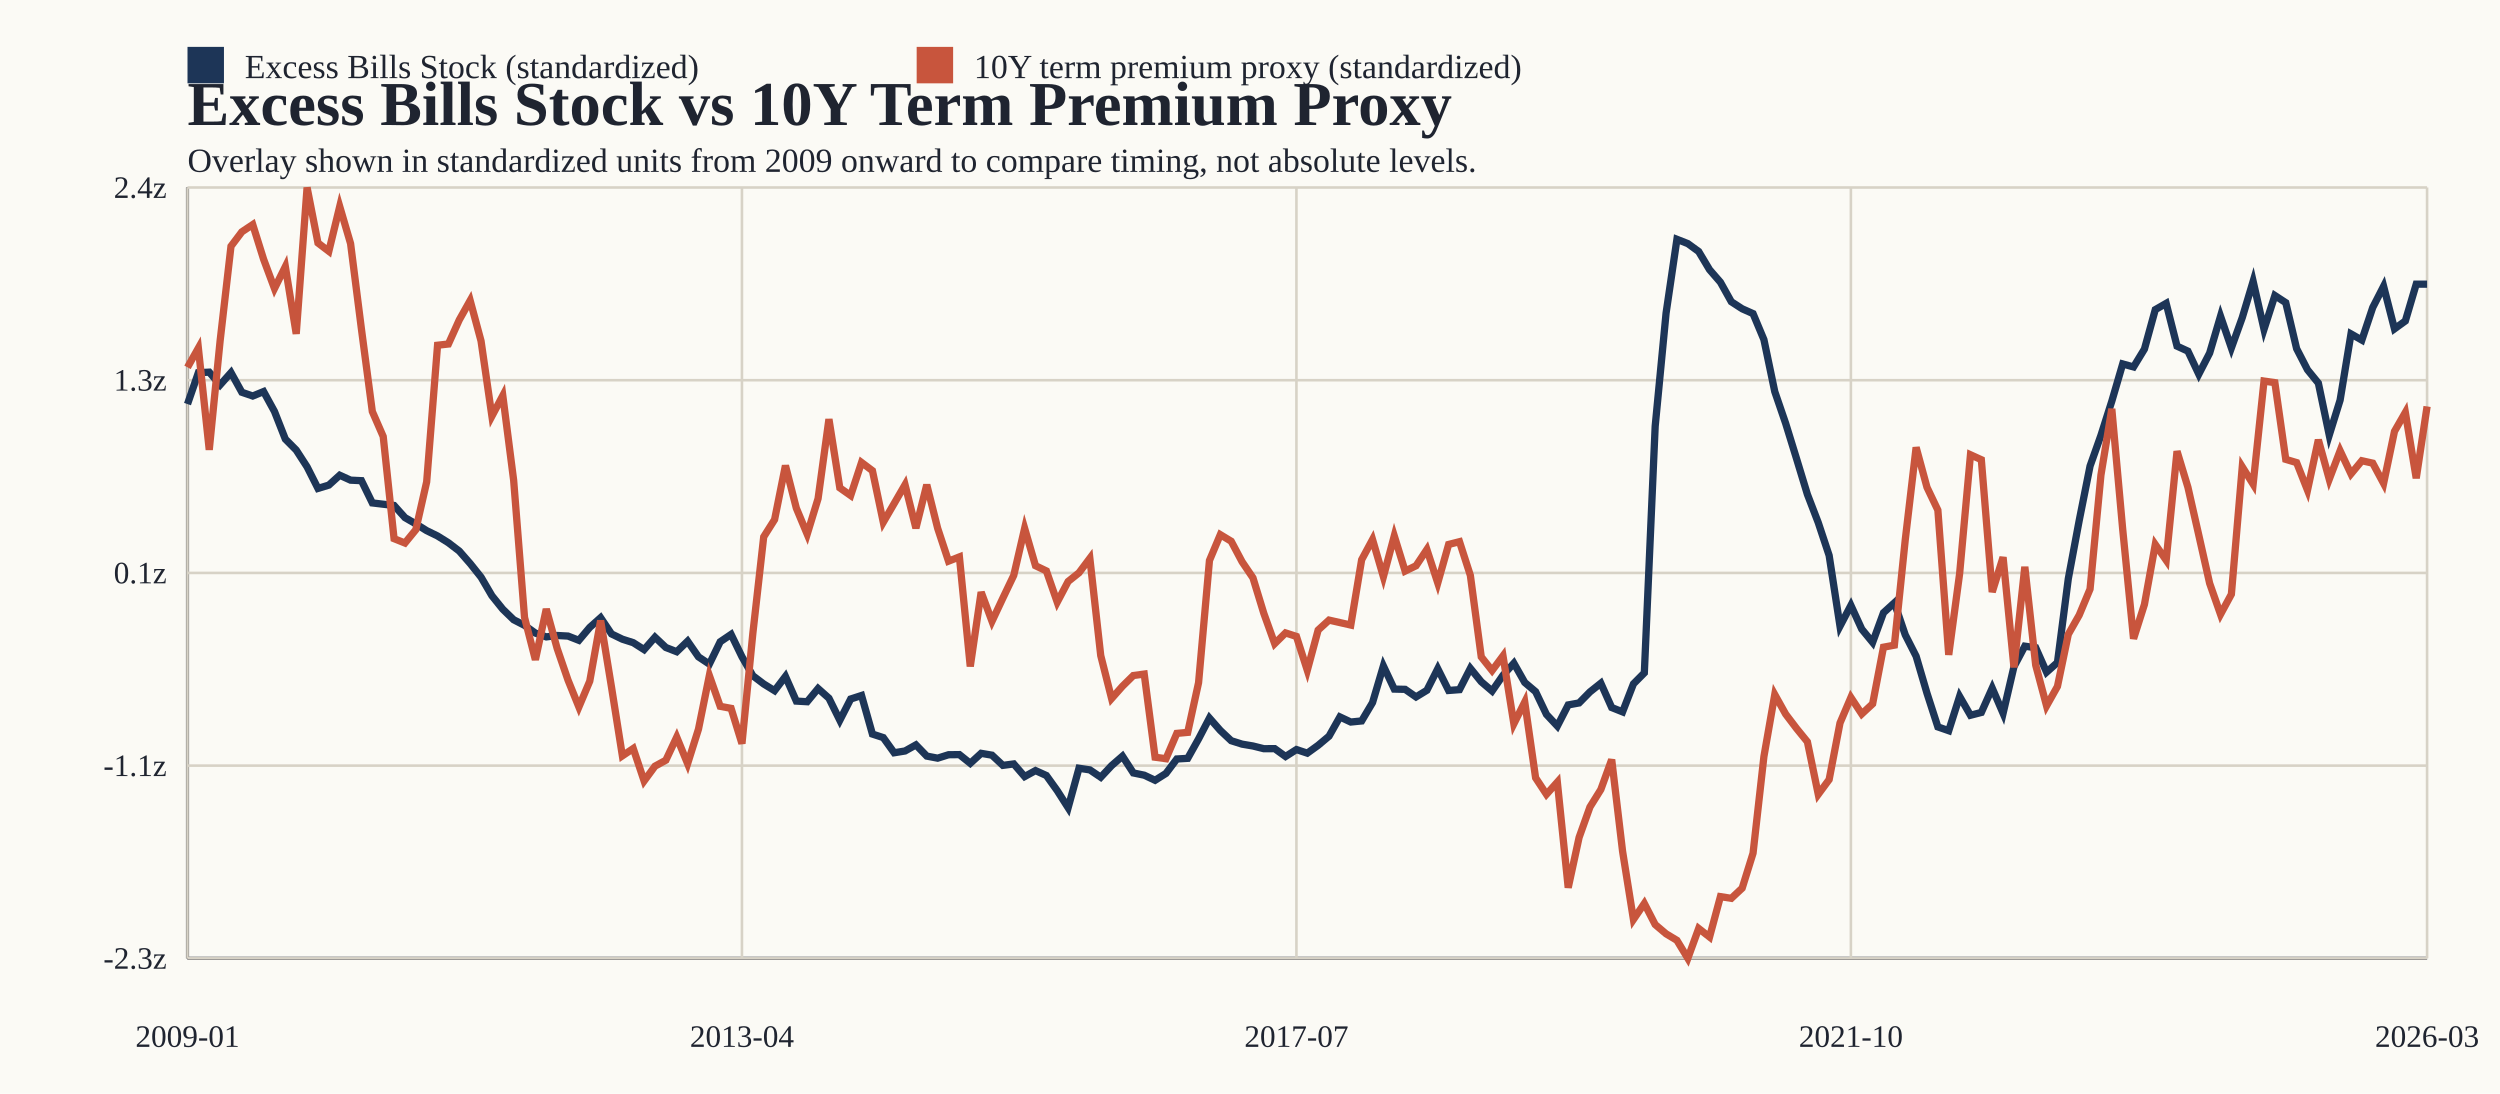
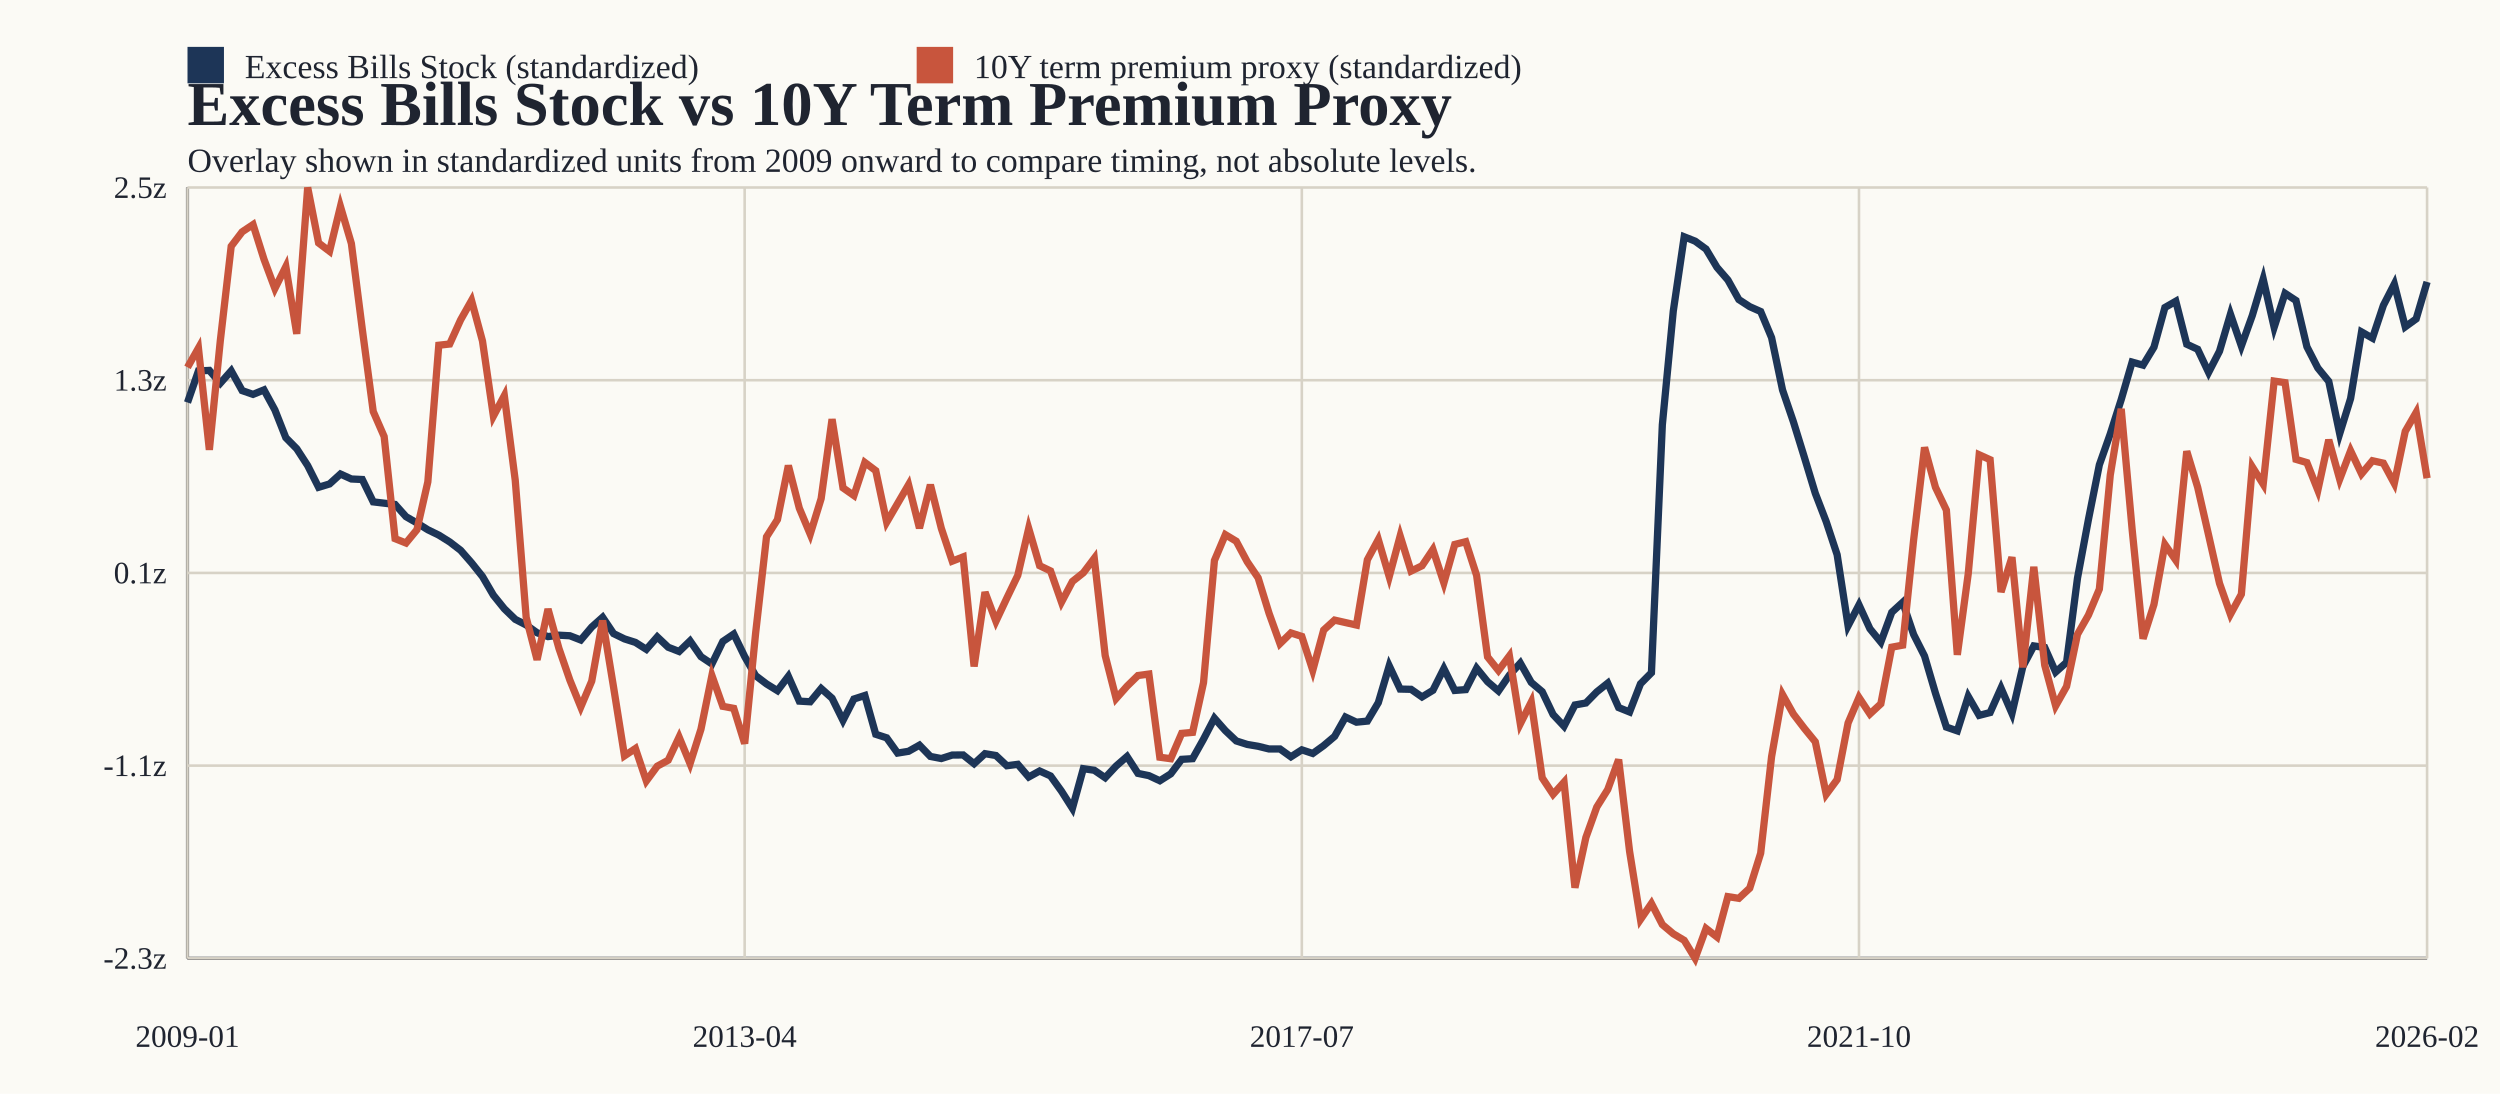
<svg xmlns="http://www.w3.org/2000/svg" width="960" height="420" viewBox="0 0 960 420" role="img">
  <rect width="960" height="420" fill="#fbfaf5" />
  <text x="72" y="48" font-size="24" font-weight="700" fill="#1f2430">Excess Bills Stock vs 10Y Term Premium Proxy</text>
  <text x="72" y="66" font-size="13" fill="#1f2430">Overlay shown in standardized units from 2009 onward to compare timing, not absolute levels.</text>
  <rect x="72" y="18" width="14" height="14" fill="#1d3557" />
  <text x="94" y="30" font-size="13" fill="#1f2430">Excess Bills Stock (standardized)</text>
  <rect x="352" y="18" width="14" height="14" fill="#c8553d" />
  <text x="374" y="30" font-size="13" fill="#1f2430">10Y term premium proxy (standardized)</text>
  <line x1="72" y1="368" x2="932" y2="368" stroke="#1f2430" stroke-width="1.2" />
  <line x1="72" y1="72" x2="72" y2="368" stroke="#1f2430" stroke-width="1.2" />
  <line x1="72" y1="368.00" x2="932" y2="368.00" stroke="#d7d2c6" stroke-width="1" />
  <text x="64" y="372.00" text-anchor="end" font-size="12" fill="#1f2430">-2.3z</text>
  <line x1="72" y1="294.00" x2="932" y2="294.00" stroke="#d7d2c6" stroke-width="1" />
  <text x="64" y="298.00" text-anchor="end" font-size="12" fill="#1f2430">-1.1z</text>
  <line x1="72" y1="220.00" x2="932" y2="220.00" stroke="#d7d2c6" stroke-width="1" />
  <text x="64" y="224.00" text-anchor="end" font-size="12" fill="#1f2430">0.1z</text>
  <line x1="72" y1="146.00" x2="932" y2="146.00" stroke="#d7d2c6" stroke-width="1" />
  <text x="64" y="150.00" text-anchor="end" font-size="12" fill="#1f2430">1.3z</text>
  <line x1="72" y1="72.00" x2="932" y2="72.00" stroke="#d7d2c6" stroke-width="1" />
-   <text x="64" y="76.00" text-anchor="end" font-size="12" fill="#1f2430">2.4z</text>
+   <text x="64" y="76.00" text-anchor="end" font-size="12" fill="#1f2430">2.5z</text>
  <line x1="72.00" y1="72" x2="72.00" y2="368" stroke="#d7d2c6" stroke-width="1" />
  <text x="72.00" y="402" text-anchor="middle" font-size="12" fill="#1f2430">2009-01</text>
-   <line x1="284.91" y1="72" x2="284.91" y2="368" stroke="#d7d2c6" stroke-width="1" />
-   <text x="284.91" y="402" text-anchor="middle" font-size="12" fill="#1f2430">2013-04</text>
-   <line x1="497.83" y1="72" x2="497.83" y2="368" stroke="#d7d2c6" stroke-width="1" />
-   <text x="497.83" y="402" text-anchor="middle" font-size="12" fill="#1f2430">2017-07</text>
-   <line x1="710.74" y1="72" x2="710.74" y2="368" stroke="#d7d2c6" stroke-width="1" />
-   <text x="710.74" y="402" text-anchor="middle" font-size="12" fill="#1f2430">2021-10</text>
+   <line x1="285.95" y1="72" x2="285.95" y2="368" stroke="#d7d2c6" stroke-width="1" />
+   <text x="285.95" y="402" text-anchor="middle" font-size="12" fill="#1f2430">2013-04</text>
+   <line x1="499.90" y1="72" x2="499.90" y2="368" stroke="#d7d2c6" stroke-width="1" />
+   <text x="499.90" y="402" text-anchor="middle" font-size="12" fill="#1f2430">2017-07</text>
+   <line x1="713.85" y1="72" x2="713.85" y2="368" stroke="#d7d2c6" stroke-width="1" />
+   <text x="713.85" y="402" text-anchor="middle" font-size="12" fill="#1f2430">2021-10</text>
  <line x1="932.00" y1="72" x2="932.00" y2="368" stroke="#d7d2c6" stroke-width="1" />
-   <text x="932.00" y="402" text-anchor="middle" font-size="12" fill="#1f2430">2026-03</text>
-   <polyline fill="none" stroke="#1d3557" stroke-width="2.8" points="72.00,155.18 76.17,143.11 80.35,142.91 84.52,147.79 88.70,143.09 92.87,150.63 97.05,152.07 101.22,150.36 105.40,158.01 109.57,168.62 113.75,172.83 117.92,179.28 122.10,187.55 126.27,186.28 130.45,182.49 134.62,184.38 138.80,184.58 142.97,193.12 147.15,193.62 151.32,194.10 155.50,198.76 159.67,201.18 163.84,203.77 168.02,205.81 172.19,208.42 176.37,211.62 180.54,216.39 184.72,221.63 188.89,228.76 193.07,233.94 197.24,237.98 201.42,240.13 205.59,243.11 209.77,244.57 213.94,244.03 218.12,244.25 222.29,245.88 226.47,240.92 230.64,237.20 234.82,243.43 238.99,245.45 243.17,246.79 247.34,249.45 251.51,244.69 255.69,248.64 259.86,250.26 264.04,246.22 268.21,252.23 272.39,255.01 276.56,246.44 280.74,243.61 284.91,252.19 289.09,259.48 293.26,262.64 297.44,265.22 301.61,259.74 305.79,269.22 309.96,269.46 314.14,264.40 318.31,268.11 322.49,276.58 326.66,268.42 330.83,267.07 335.01,281.88 339.18,283.24 343.36,289.06 347.53,288.38 351.71,286.04 355.88,290.34 360.06,291.14 364.23,289.82 368.41,289.77 372.58,293.11 376.76,289.28 380.93,289.99 385.11,293.90 389.28,293.35 393.46,298.20 397.63,295.90 401.81,297.80 405.98,303.61 410.16,310.16 414.33,295.01 418.50,295.63 422.68,298.46 426.85,294.00 431.03,290.37 435.20,296.81 439.38,297.67 443.55,299.63 447.73,296.99 451.90,291.45 456.08,291.20 460.25,283.75 464.43,275.74 468.60,280.49 472.78,284.43 476.95,285.75 481.13,286.46 485.30,287.50 489.48,287.48 493.65,290.49 497.83,287.83 502.00,289.21 506.17,286.20 510.35,282.69 514.52,275.30 518.70,277.26 522.87,276.84 527.05,269.80 531.22,255.73 535.40,264.61 539.57,264.71 543.75,267.62 547.92,265.08 552.10,256.79 556.27,265.14 560.45,264.82 564.62,256.65 568.80,261.79 572.97,265.35 577.15,259.30 581.32,254.68 585.50,262.07 589.67,265.60 593.84,274.34 598.02,278.80 602.19,270.69 606.37,269.93 610.54,265.69 614.72,262.36 618.89,271.69 623.07,273.36 627.24,262.61 631.42,258.39 635.59,163.66 639.77,120.25 643.94,91.90 648.12,93.54 652.29,96.58 656.47,103.57 660.64,108.37 664.82,115.86 668.99,118.57 673.17,120.43 677.34,130.41 681.51,150.38 685.69,162.58 689.86,176.10 694.04,189.84 698.21,200.69 702.39,213.30 706.56,240.44 710.74,232.47 714.91,241.58 719.09,246.67 723.26,235.29 727.44,231.48 731.61,243.77 735.79,252.00 739.96,266.20 744.14,279.13 748.31,280.58 752.49,267.42 756.66,274.66 760.83,273.58 765.01,264.24 769.18,273.91 773.36,255.99 777.53,248.13 781.71,248.73 785.88,258.12 790.06,254.40 794.23,222.21 798.41,199.89 802.58,178.97 806.76,167.17 810.93,154.07 815.11,139.76 819.28,140.91 823.46,134.05 827.63,118.90 831.81,116.50 835.98,132.92 840.16,134.84 844.33,143.68 848.50,135.58 852.68,121.43 856.85,133.59 861.03,121.95 865.20,108.04 869.38,126.45 873.55,113.49 877.73,116.22 881.90,133.88 886.08,141.99 890.25,147.11 894.43,167.08 898.60,153.65 902.78,128.23 906.95,130.59 911.13,118.07 915.30,109.93 919.48,126.27 923.65,123.25 927.83,109.12 932.00,109.12" />
-   <polyline fill="none" stroke="#c8553d" stroke-width="2.8" points="72.00,141.06 76.17,133.65 80.35,172.74 84.52,130.92 88.70,94.56 92.87,89.03 97.05,86.24 101.22,99.56 105.40,110.79 109.57,102.37 113.75,128.20 117.92,72.00 122.10,93.30 126.27,96.49 130.45,79.29 134.62,93.53 138.80,126.44 142.97,158.02 147.15,167.62 151.32,206.84 155.50,208.52 159.67,203.42 163.84,185.03 168.02,132.57 172.19,132.10 176.37,122.82 180.54,115.39 184.72,130.94 188.89,159.80 193.07,151.91 197.24,184.42 201.42,237.09 205.59,253.36 209.77,233.87 213.94,248.99 218.12,261.17 222.29,271.48 226.47,261.56 230.64,238.29 234.82,263.89 238.99,290.24 243.17,287.43 247.34,299.89 251.51,294.21 255.69,291.92 259.86,283.04 264.04,293.24 268.21,280.00 272.39,259.40 276.56,271.23 280.74,272.01 284.91,285.55 289.09,243.22 293.26,206.15 297.44,199.53 301.61,178.77 305.79,195.13 309.96,205.12 314.14,191.46 318.31,160.96 322.49,187.34 326.66,190.28 330.83,177.59 335.01,180.74 339.18,200.53 343.36,193.34 347.53,186.14 351.71,202.81 355.88,186.14 360.06,202.86 364.23,215.48 368.41,213.85 372.58,255.92 376.76,227.38 380.93,238.57 385.11,229.65 389.28,220.93 393.46,202.89 397.63,217.23 401.81,219.24 405.98,231.23 410.16,223.29 414.33,219.95 418.50,214.39 422.68,251.73 426.85,268.23 431.03,263.51 435.20,259.40 439.38,258.84 443.55,290.77 447.73,291.35 451.90,281.62 456.08,281.23 460.25,262.15 464.43,215.23 468.60,205.31 472.78,207.84 476.95,215.70 481.13,221.88 485.30,235.52 489.48,247.16 493.65,243.04 497.83,244.39 502.00,257.39 506.17,241.94 510.35,238.12 514.52,239.07 518.70,240.02 522.87,214.95 527.05,207.18 531.22,221.46 535.40,205.80 539.57,219.29 543.75,217.26 547.92,211.01 552.10,223.85 556.27,209.07 560.45,208.01 564.62,220.96 568.80,252.24 572.97,257.48 577.15,251.86 581.32,277.94 585.50,269.57 589.67,298.68 593.84,305.02 598.02,300.34 602.19,340.87 606.37,321.58 610.54,309.89 614.72,303.18 618.89,291.67 623.07,326.92 627.24,353.08 631.42,346.94 635.59,355.04 639.77,358.58 643.94,361.09 648.12,368.00 652.29,356.54 656.47,359.81 660.64,344.31 664.82,344.96 668.99,341.05 673.17,327.63 677.34,290.52 681.51,266.71 685.69,274.22 689.86,279.71 694.04,284.85 698.21,305.02 702.39,299.36 706.56,277.63 710.74,267.83 714.91,274.16 719.09,270.27 723.26,248.52 727.44,247.74 731.61,207.34 735.79,171.79 739.96,187.12 744.14,195.88 748.31,251.46 752.49,220.32 756.66,174.63 760.83,176.53 765.01,227.34 769.18,213.97 773.36,256.26 777.53,217.64 781.71,255.43 785.88,271.05 790.06,263.59 794.23,243.57 798.41,236.21 802.58,226.21 806.76,182.42 810.93,156.99 815.11,203.20 819.28,245.27 823.46,232.11 827.63,209.09 831.81,215.12 835.98,173.27 840.16,187.11 844.33,205.48 848.50,224.00 852.68,235.91 856.85,228.19 861.03,179.27 865.20,185.93 869.38,146.34 873.55,146.94 877.73,176.39 881.90,177.64 886.08,188.24 890.25,168.88 894.43,184.03 898.60,173.09 902.78,181.97 906.95,176.92 911.13,177.85 915.30,185.63 919.48,165.64 923.65,158.37 927.83,183.64 932.00,156.08" />
+   <text x="932.00" y="402" text-anchor="middle" font-size="12" fill="#1f2430">2026-02</text>
+   <polyline fill="none" stroke="#1d3557" stroke-width="2.8" points="72.00,154.57 76.20,142.44 80.39,142.24 84.59,147.14 88.78,142.41 92.98,149.99 97.17,151.44 101.37,149.72 105.56,157.42 109.76,168.08 113.95,172.32 118.15,178.80 122.34,187.11 126.54,185.84 130.73,182.03 134.93,183.93 139.12,184.13 143.32,192.72 147.51,193.22 151.71,193.71 155.90,198.39 160.10,200.82 164.29,203.43 168.49,205.48 172.68,208.10 176.88,211.32 181.07,216.11 185.27,221.38 189.46,228.55 193.66,233.76 197.85,237.82 202.05,239.99 206.24,242.98 210.44,244.45 214.63,243.91 218.83,244.13 223.02,245.76 227.22,240.78 231.41,237.04 235.61,243.30 239.80,245.34 244.00,246.68 248.20,249.35 252.39,244.57 256.59,248.54 260.78,250.17 264.98,246.11 269.17,252.15 273.37,254.95 277.56,246.33 281.76,243.48 285.95,252.11 290.15,259.44 294.34,262.62 298.54,265.22 302.73,259.70 306.93,269.23 311.12,269.48 315.32,264.39 319.51,268.12 323.71,276.63 327.90,268.43 332.10,267.07 336.29,281.96 340.49,283.33 344.68,289.18 348.88,288.50 353.07,286.14 357.27,290.47 361.46,291.28 365.66,289.94 369.85,289.90 374.05,293.26 378.24,289.41 382.44,290.12 386.63,294.05 390.83,293.50 395.02,298.37 399.22,296.06 403.41,297.97 407.61,303.81 411.80,310.40 416.00,295.17 420.20,295.78 424.39,298.64 428.59,294.15 432.78,290.50 436.98,296.98 441.17,297.84 445.37,299.81 449.56,297.16 453.76,291.59 457.95,291.33 462.15,283.84 466.34,275.79 470.54,280.56 474.73,284.52 478.93,285.86 483.12,286.57 487.32,287.61 491.51,287.60 495.71,290.62 499.90,287.94 504.10,289.33 508.29,286.31 512.49,282.77 516.68,275.35 520.88,277.32 525.07,276.90 529.27,269.82 533.46,255.67 537.66,264.60 541.85,264.70 546.05,267.63 550.24,265.08 554.44,256.74 558.63,265.13 562.83,264.81 567.02,256.59 571.22,261.76 575.41,265.34 579.61,259.26 583.80,254.62 588.00,262.05 592.20,265.60 596.39,274.38 600.59,278.87 604.78,270.71 608.98,269.95 613.17,265.68 617.37,262.33 621.56,271.71 625.76,273.40 629.95,262.58 634.15,258.34 638.34,163.10 642.54,119.45 646.73,90.94 650.93,92.60 655.12,95.65 659.32,102.67 663.51,107.51 667.71,115.03 671.90,117.76 676.10,119.63 680.29,129.66 684.49,149.74 688.68,162.01 692.88,175.61 697.07,189.42 701.27,200.33 705.46,213.01 709.66,240.30 713.85,232.28 718.05,241.44 722.24,246.56 726.44,235.12 730.63,231.29 734.83,243.64 739.02,251.92 743.22,266.20 747.41,279.20 751.61,280.65 755.80,267.42 760.00,274.70 764.20,273.62 768.39,264.23 772.59,273.95 776.78,255.93 780.98,248.03 785.17,248.63 789.37,258.07 793.56,254.33 797.76,221.97 801.95,199.53 806.15,178.49 810.34,166.62 814.54,153.46 818.73,139.06 822.93,140.22 827.12,133.32 831.32,118.09 835.51,115.68 839.71,132.18 843.90,134.12 848.10,143.00 852.29,134.87 856.49,120.63 860.68,132.86 864.88,121.16 869.07,107.17 873.27,125.68 877.46,112.65 881.66,115.40 885.85,133.15 890.05,141.31 894.24,146.45 898.44,166.53 902.63,153.03 906.83,127.47 911.02,129.85 915.22,117.25 919.41,109.08 923.61,125.50 927.80,122.46 932.00,108.25" />
+   <polyline fill="none" stroke="#c8553d" stroke-width="2.8" points="72.00,141.06 76.20,133.65 80.39,172.74 84.59,130.92 88.78,94.56 92.98,89.03 97.17,86.24 101.37,99.56 105.56,110.79 109.76,102.37 113.95,128.20 118.15,72.00 122.34,93.30 126.54,96.49 130.73,79.29 134.93,93.53 139.12,126.44 143.32,158.02 147.51,167.62 151.71,206.84 155.90,208.52 160.10,203.42 164.29,185.03 168.49,132.57 172.68,132.10 176.88,122.82 181.07,115.39 185.27,130.94 189.46,159.80 193.66,151.91 197.85,184.42 202.05,237.09 206.24,253.36 210.44,233.87 214.63,248.99 218.83,261.17 223.02,271.48 227.22,261.56 231.41,238.29 235.61,263.89 239.80,290.24 244.00,287.43 248.20,299.89 252.39,294.21 256.59,291.92 260.78,283.04 264.98,293.24 269.17,280.00 273.37,259.40 277.56,271.23 281.76,272.01 285.95,285.55 290.15,243.22 294.34,206.15 298.54,199.53 302.73,178.77 306.93,195.13 311.12,205.12 315.32,191.46 319.51,160.96 323.71,187.34 327.90,190.28 332.10,177.59 336.29,180.74 340.49,200.53 344.68,193.34 348.88,186.14 353.07,202.81 357.27,186.14 361.46,202.86 365.66,215.48 369.85,213.85 374.05,255.92 378.24,227.38 382.44,238.57 386.63,229.65 390.83,220.93 395.02,202.89 399.22,217.23 403.41,219.24 407.61,231.23 411.80,223.29 416.00,219.95 420.20,214.39 424.39,251.73 428.59,268.23 432.78,263.51 436.98,259.40 441.17,258.84 445.37,290.77 449.56,291.35 453.76,281.62 457.95,281.23 462.15,262.15 466.34,215.23 470.54,205.31 474.73,207.84 478.93,215.70 483.12,221.88 487.32,235.52 491.51,247.16 495.71,243.04 499.90,244.39 504.10,257.39 508.29,241.94 512.49,238.12 516.68,239.07 520.88,240.02 525.07,214.95 529.27,207.18 533.46,221.46 537.66,205.80 541.85,219.29 546.05,217.26 550.24,211.01 554.44,223.85 558.63,209.07 562.83,208.01 567.02,220.96 571.22,252.24 575.41,257.48 579.61,251.86 583.80,277.94 588.00,269.57 592.20,298.68 596.39,305.02 600.59,300.34 604.78,340.87 608.98,321.58 613.17,309.89 617.37,303.18 621.56,291.67 625.76,326.92 629.95,353.08 634.15,346.94 638.34,355.04 642.54,358.58 646.73,361.09 650.93,368.00 655.12,356.54 659.32,359.81 663.51,344.31 667.71,344.96 671.90,341.05 676.10,327.63 680.29,290.52 684.49,266.71 688.68,274.22 692.88,279.71 697.07,284.85 701.27,305.02 705.46,299.36 709.66,277.63 713.85,267.83 718.05,274.16 722.24,270.27 726.44,248.52 730.63,247.74 734.83,207.34 739.02,171.79 743.22,187.12 747.41,195.88 751.61,251.46 755.80,220.32 760.00,174.63 764.20,176.53 768.39,227.34 772.59,213.97 776.78,256.26 780.98,217.64 785.17,255.43 789.37,271.05 793.56,263.59 797.76,243.57 801.95,236.21 806.15,226.21 810.34,182.42 814.54,156.99 818.73,203.20 822.93,245.27 827.12,232.11 831.32,209.09 835.51,215.12 839.71,173.27 843.90,187.11 848.10,205.48 852.29,224.00 856.49,235.91 860.68,228.19 864.88,179.27 869.07,185.93 873.27,146.34 877.46,146.94 881.66,176.39 885.85,177.64 890.05,188.24 894.24,168.88 898.44,184.03 902.63,173.09 906.83,181.97 911.02,176.92 915.22,177.85 919.41,185.63 923.61,165.64 927.80,158.37 932.00,183.64" />
</svg>
